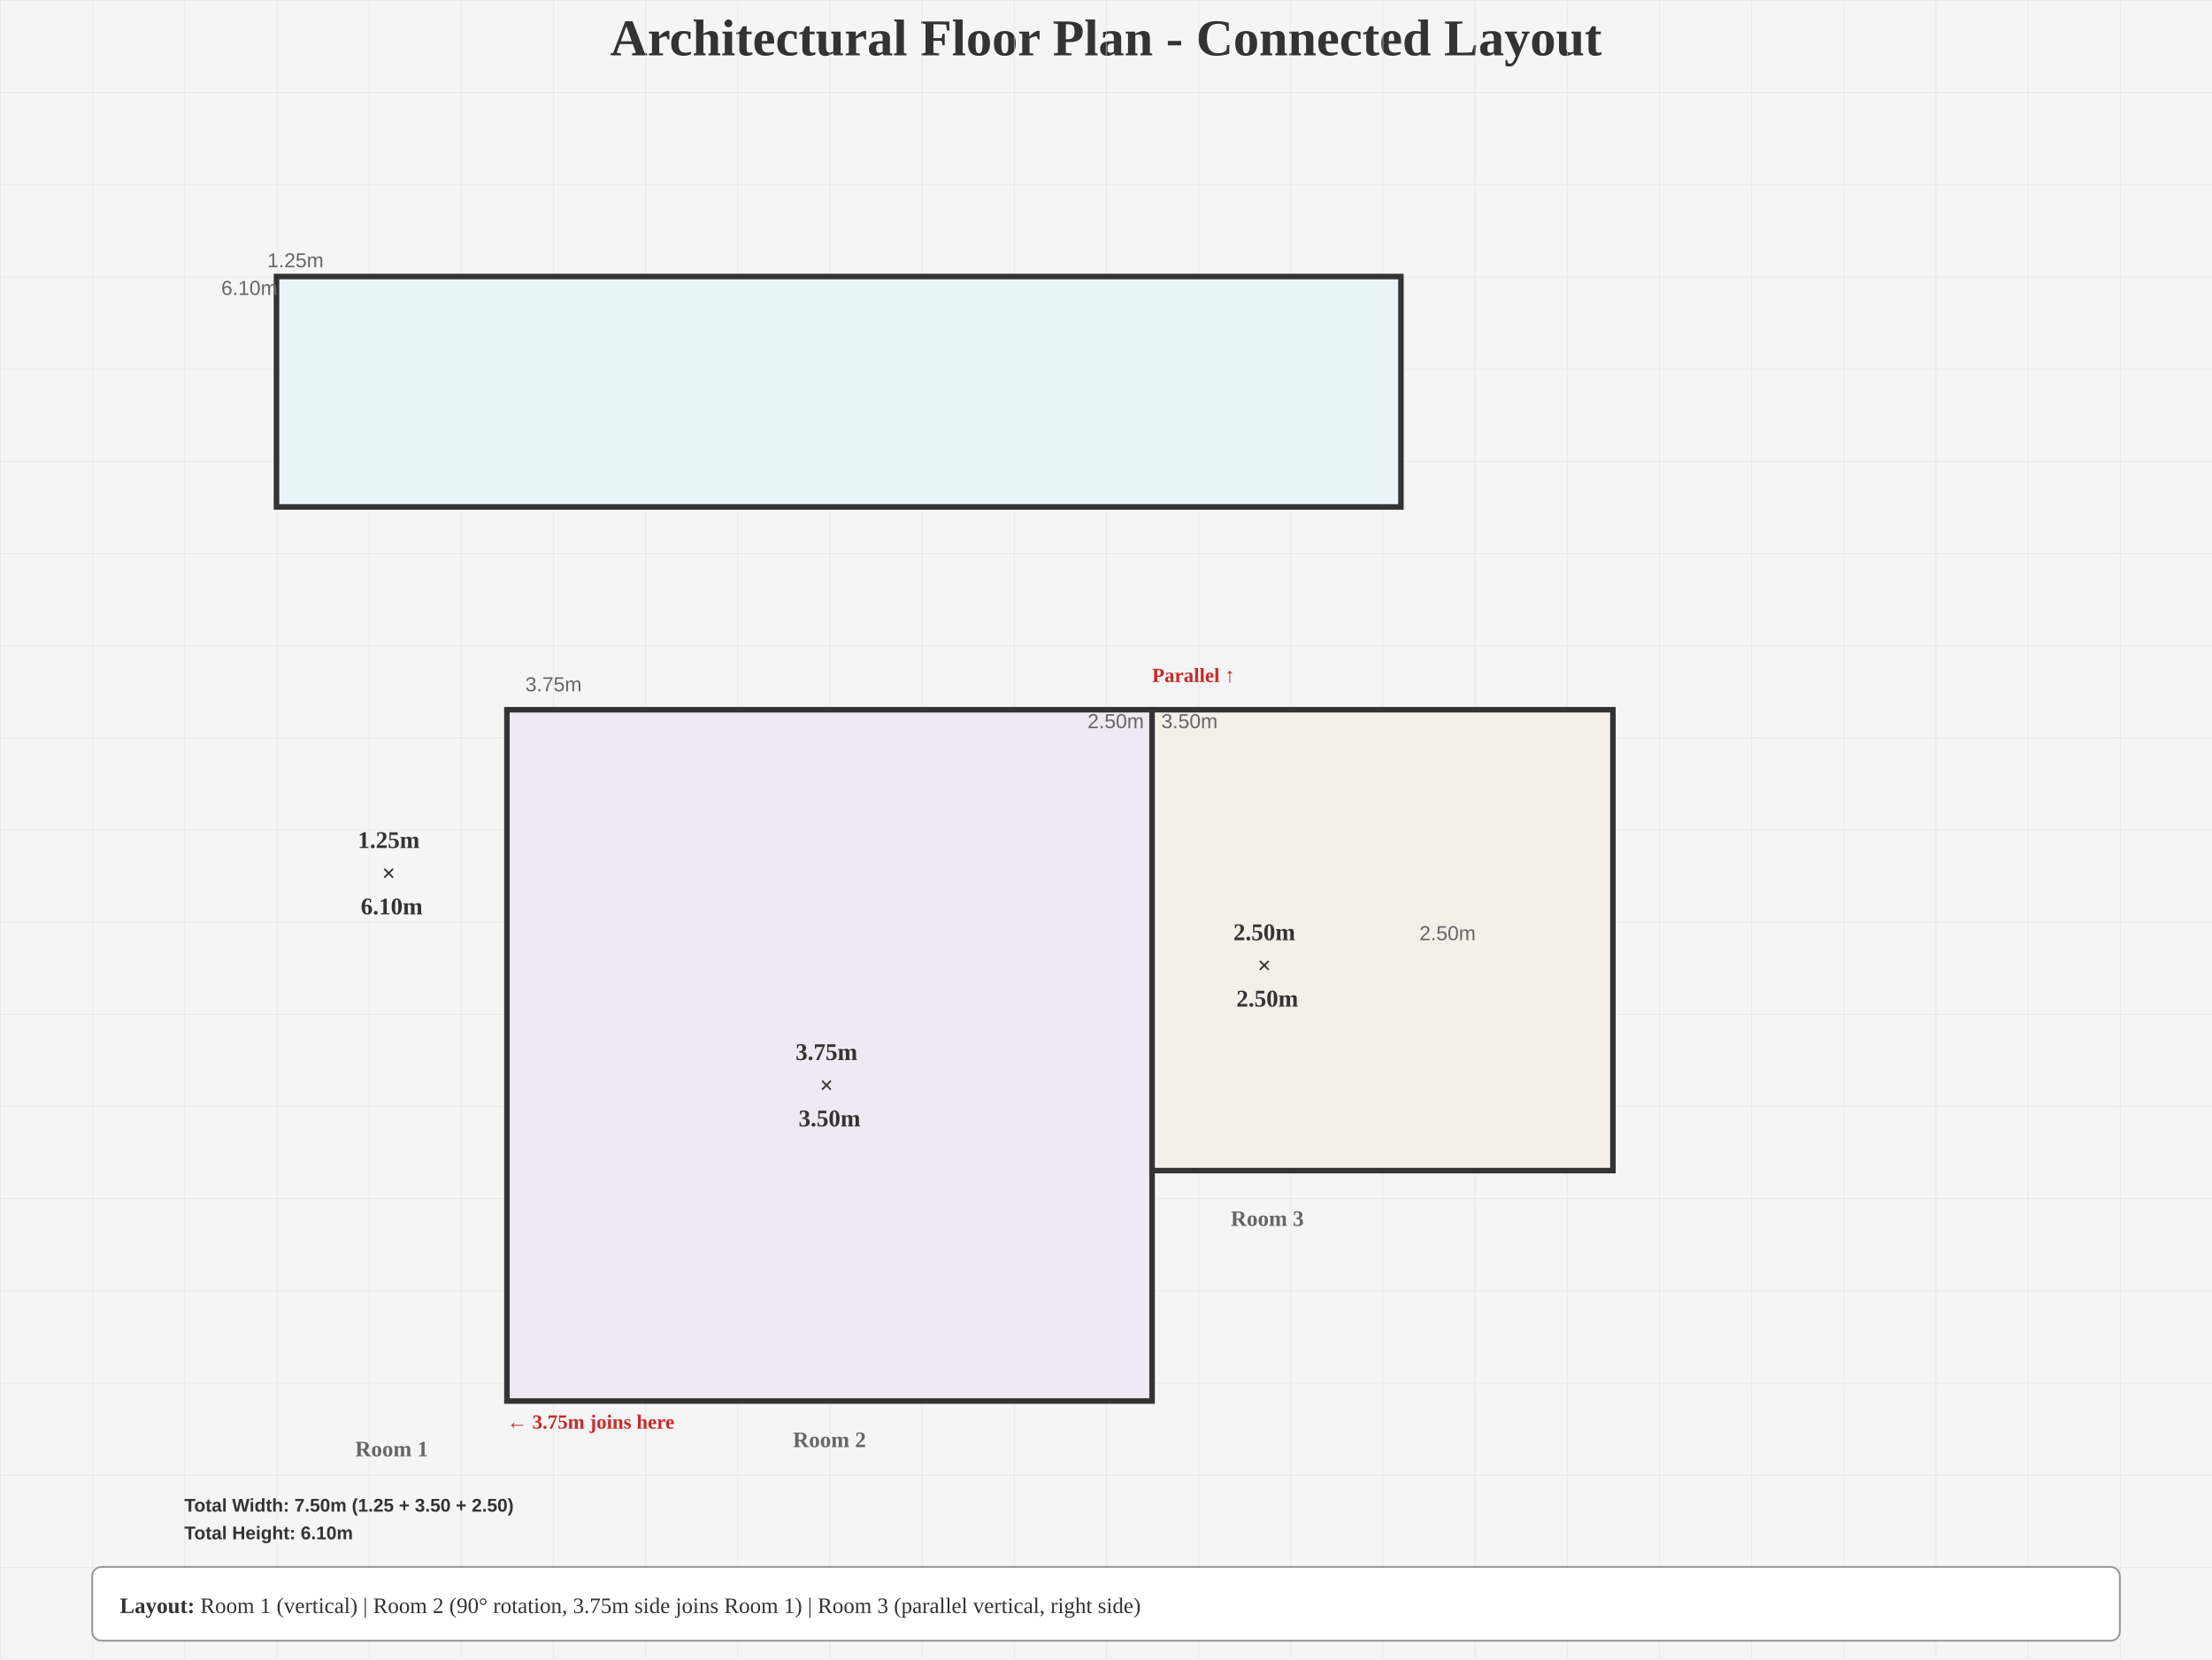
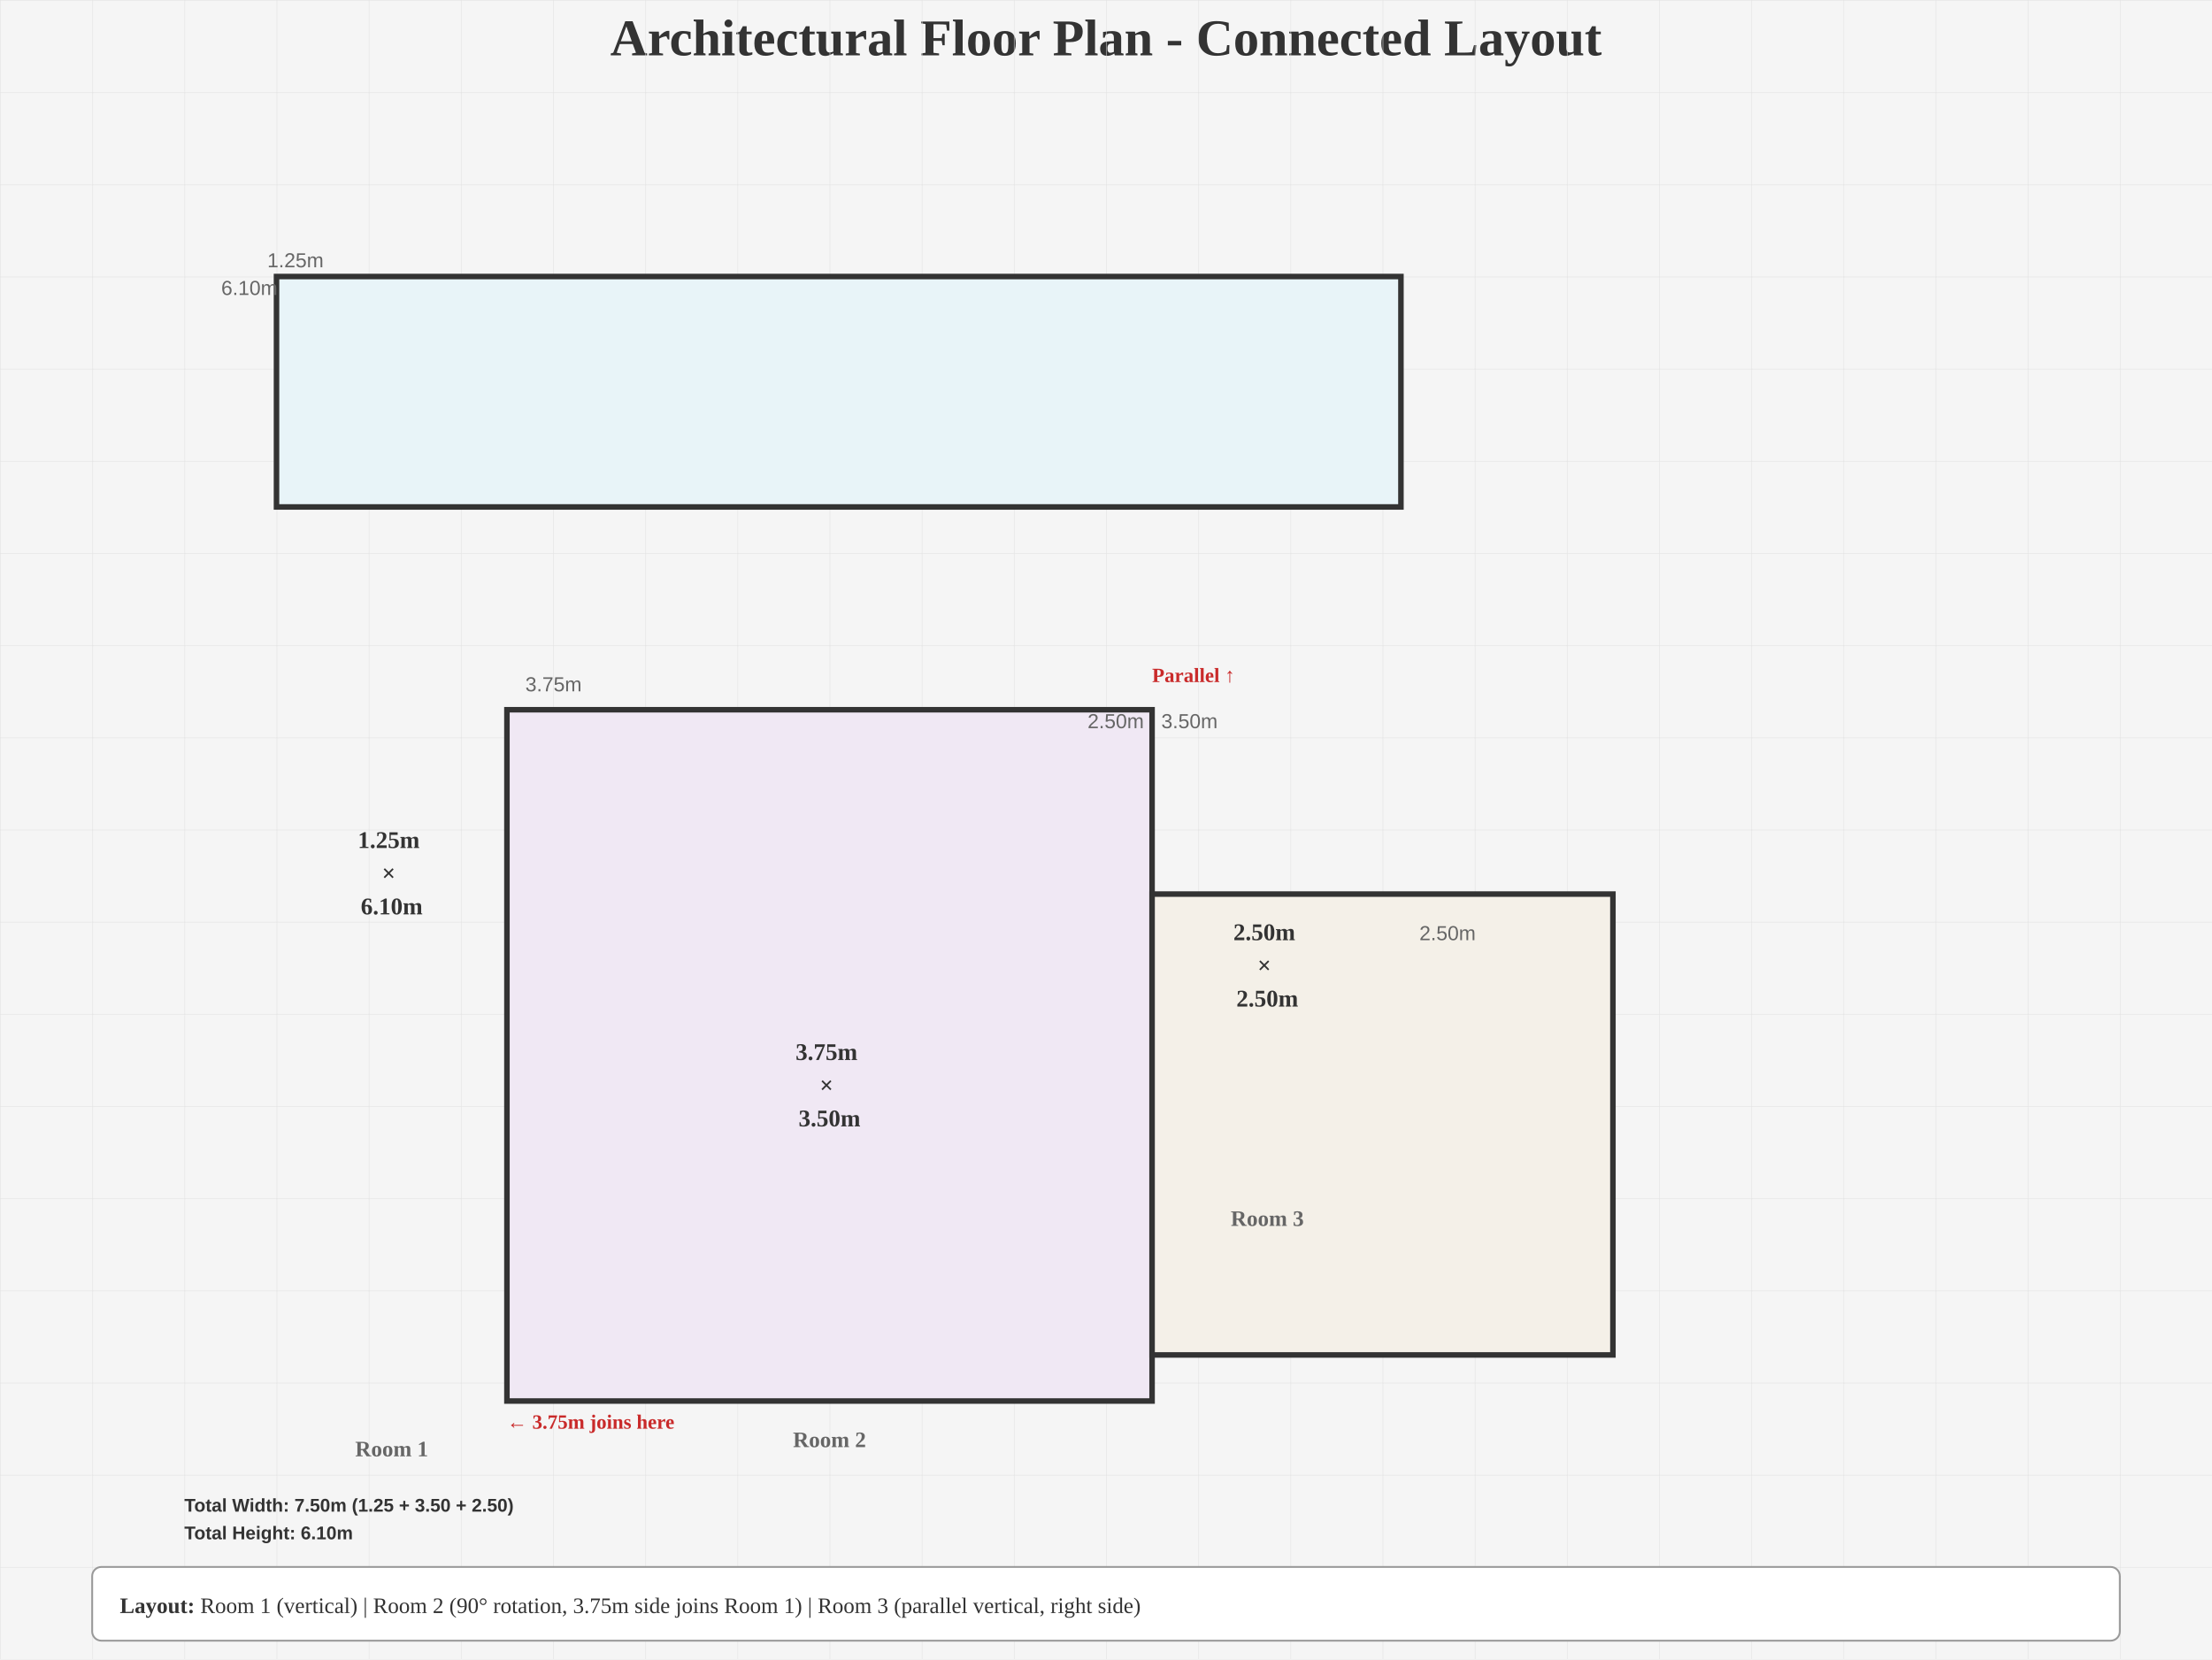
<svg xmlns="http://www.w3.org/2000/svg" viewBox="0 0 1200 900">
  <rect width="1200" height="900" fill="#f5f5f5" />
  <text x="600" y="30" font-size="28" font-weight="bold" text-anchor="middle" fill="#333">
    Architectural Floor Plan - Connected Layout
  </text>
  <defs>
    <pattern id="grid" width="50" height="50" patternUnits="userSpaceOnUse">
      <path d="M 50 0 L 0 0 0 50" fill="none" stroke="#e0e0e0" stroke-width="0.5" />
    </pattern>
  </defs>
  <rect width="1200" height="900" fill="url(#grid)" />
  <g id="room1">
    <rect x="150" y="150" width="610" height="125" fill="#e8f4f8" stroke="#333" stroke-width="3" />
    <text x="212.5" y="460" font-size="13" font-weight="bold" text-anchor="middle" fill="#333">
      <tspan x="212.5" dy="0">1.25m</tspan>
      <tspan x="212.5" dy="18">×</tspan>
      <tspan x="212.5" dy="18">6.10m</tspan>
    </text>
    <text x="212.5" y="790" font-size="12" text-anchor="middle" fill="#666" font-weight="bold">Room 1</text>
  </g>
  <g id="room2">
    <rect x="275" y="385" width="350" height="375" fill="#f0e8f4" stroke="#333" stroke-width="3" />
    <text x="450" y="575" font-size="13" font-weight="bold" text-anchor="middle" fill="#333">
      <tspan x="450" dy="0">3.75m</tspan>
      <tspan x="450" dy="18">×</tspan>
      <tspan x="450" dy="18">3.50m</tspan>
    </text>
    <text x="450" y="785" font-size="12" text-anchor="middle" fill="#666" font-weight="bold">Room 2</text>
  </g>
  <g id="room3">
-     <rect x="625" y="385" width="250" height="250" fill="#f4f0e8" stroke="#333" stroke-width="3" />
+     <rect x="625" y="485" width="250" height="250" fill="#f4f0e8" stroke="#333" stroke-width="3" />
    <text x="687.5" y="510" font-size="13" font-weight="bold" text-anchor="middle" fill="#333">
      <tspan x="687.5" dy="0">2.50m</tspan>
      <tspan x="687.5" dy="18">×</tspan>
      <tspan x="687.5" dy="18">2.50m</tspan>
    </text>
    <text x="687.5" y="665" font-size="12" text-anchor="middle" fill="#666" font-weight="bold">Room 3</text>
  </g>
  <g stroke="#ff6b6b" stroke-width="2" stroke-dasharray="3,3" opacity="0.6">
    <line x1="275" y1="760" x2="275" y2="760" stroke="none" />
    <line x1="625" y1="385" x2="625" y2="635" stroke="none" />
  </g>
  <g font-size="11" fill="#666" font-family="Arial, sans-serif">
    <text x="120" y="160">6.10m</text>
    <text x="145" y="145">1.25m</text>
    <text x="285" y="375">3.75m</text>
    <text x="630" y="395">3.50m</text>
    <text x="590" y="395">2.50m</text>
    <text x="770" y="510">2.50m</text>
  </g>
  <g font-size="11" fill="#c92a2a" font-weight="bold">
    <text x="275" y="775">← 3.75m joins here</text>
    <text x="625" y="370">Parallel ↑</text>
  </g>
  <g font-size="10" fill="#333" font-family="Arial, sans-serif" font-weight="bold">
    <text x="100" y="820">Total Width: 7.50m (1.25 + 3.50 + 2.50)</text>
    <text x="100" y="835">Total Height: 6.10m</text>
  </g>
  <g id="legend" transform="translate(50, 850)">
    <rect width="1100" height="40" fill="#fff" stroke="#999" stroke-width="1" rx="5" />
    <text x="15" y="25" font-size="12" fill="#333">
      <tspan font-weight="bold">Layout:</tspan> Room 1 (vertical) | Room 2 (90° rotation, 3.75m side joins Room 1) | Room 3 (parallel vertical, right side)
    </text>
  </g>
</svg>
